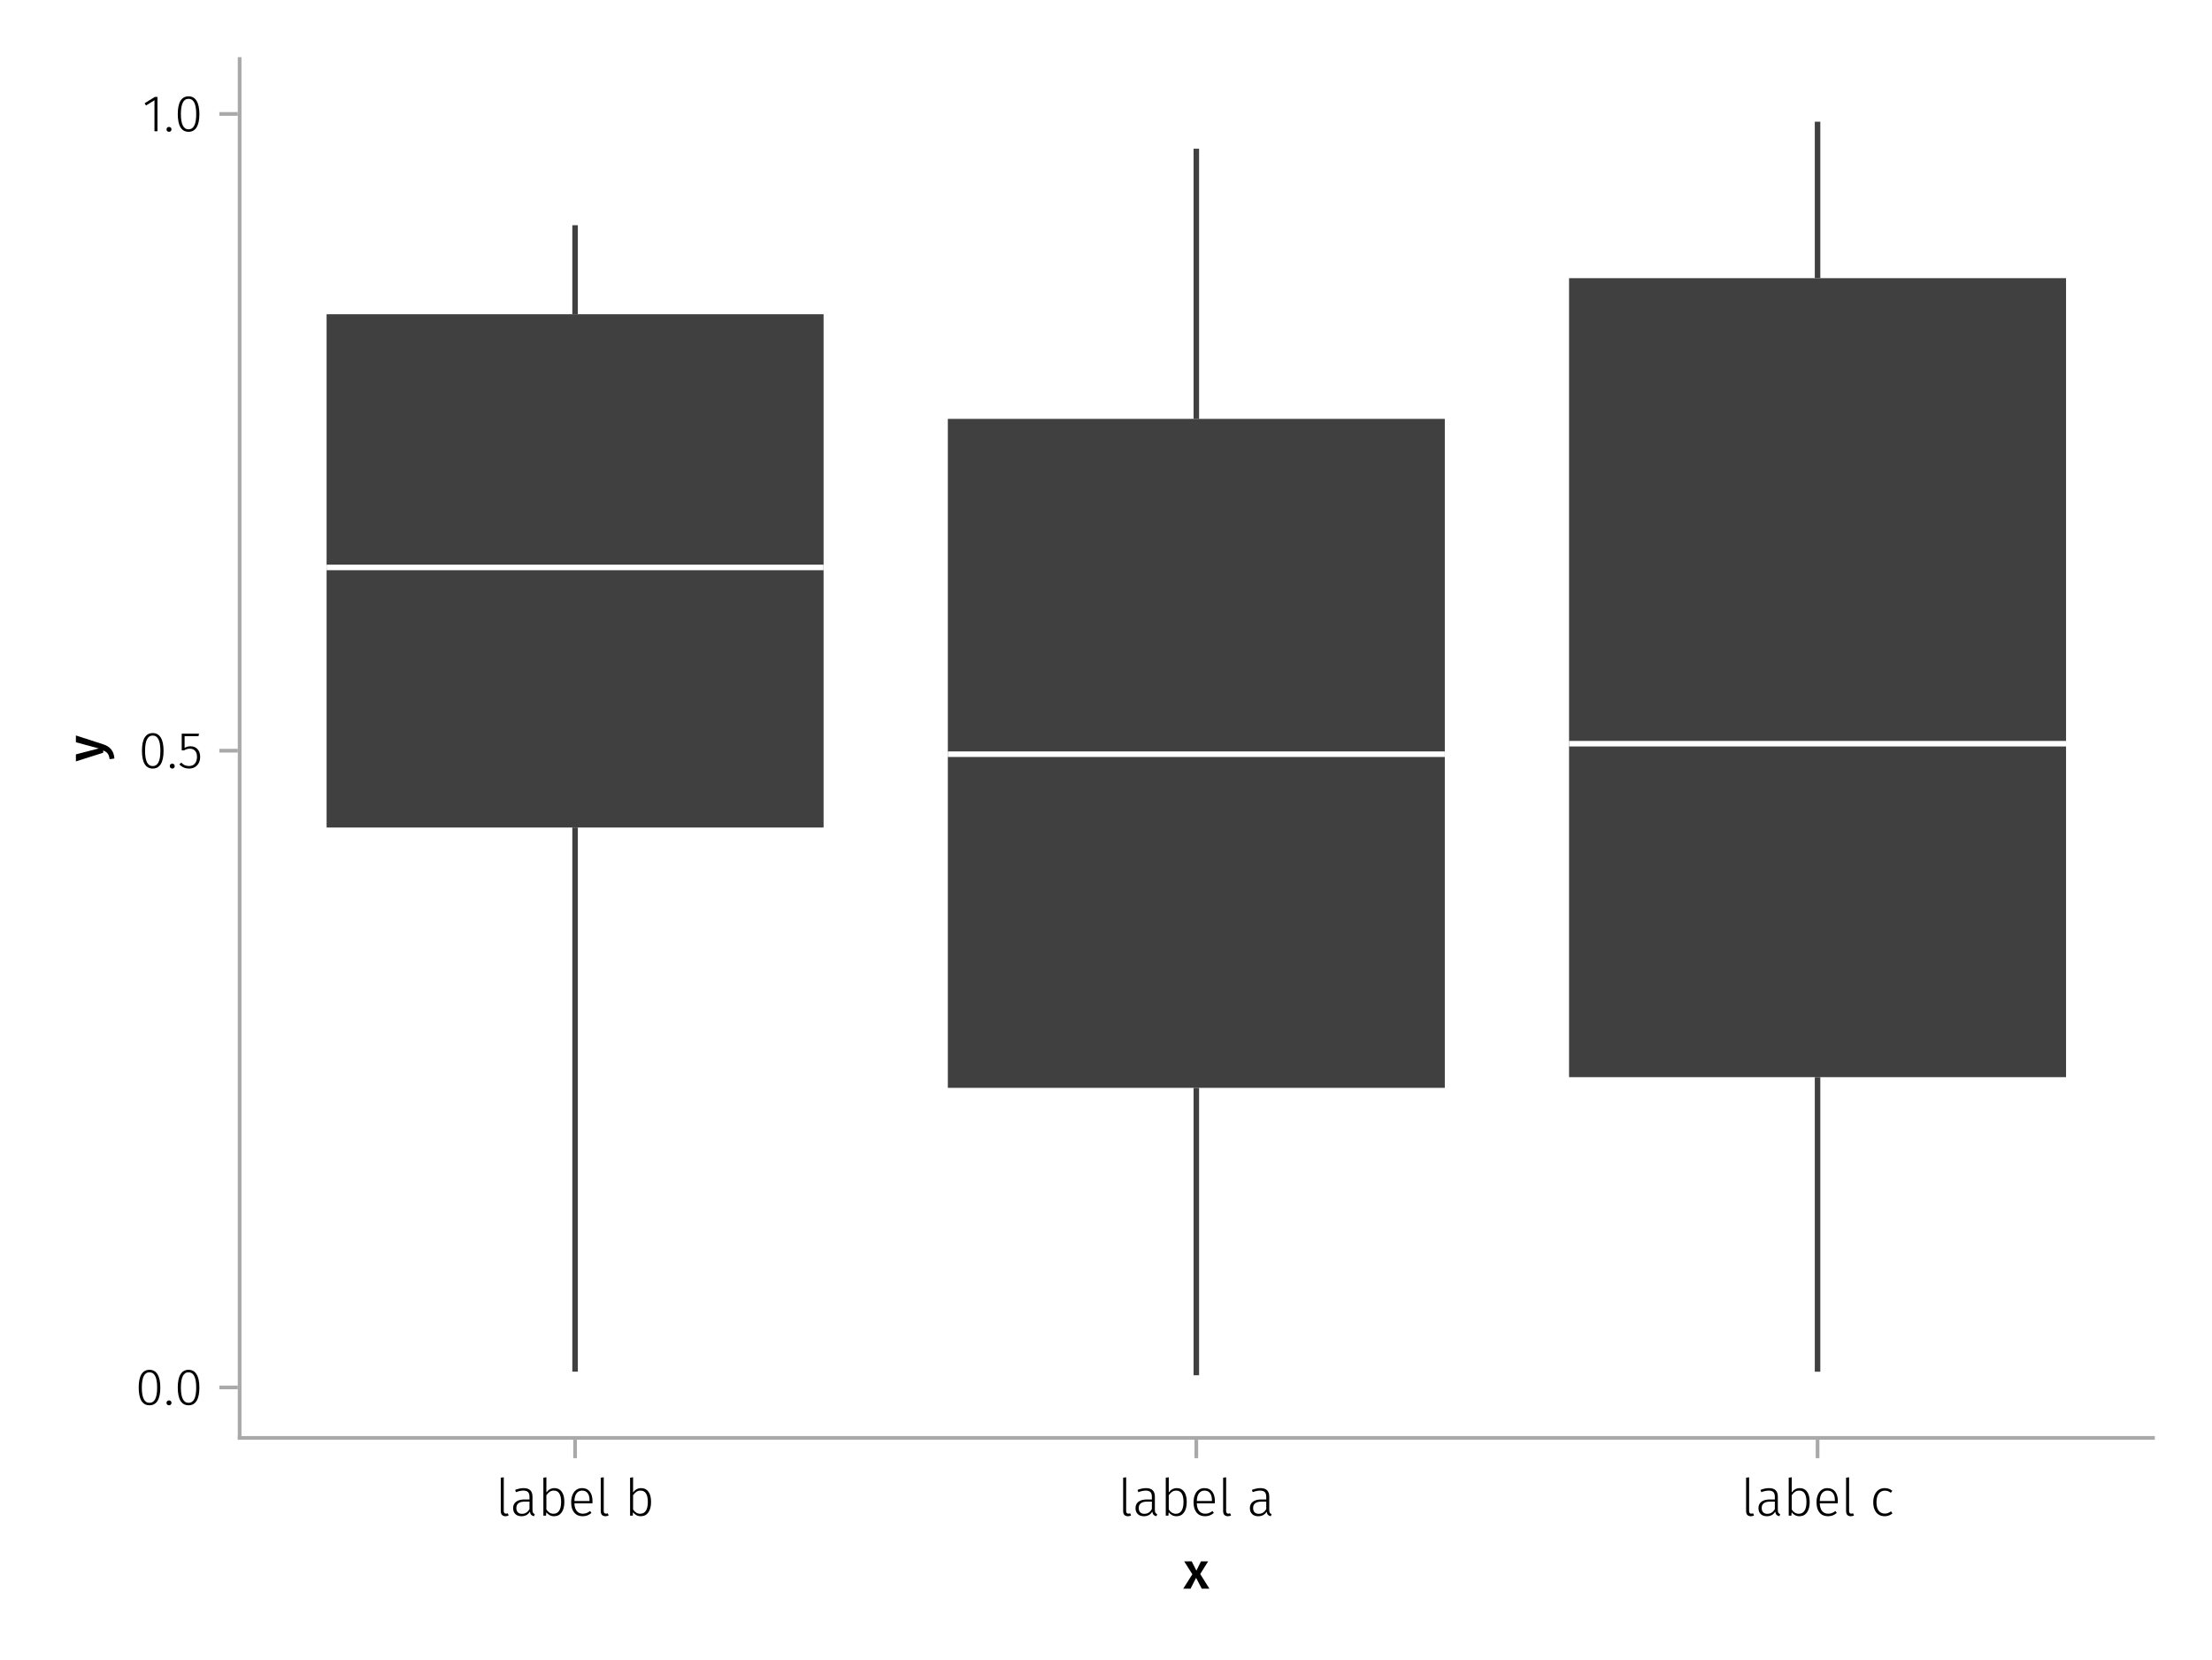
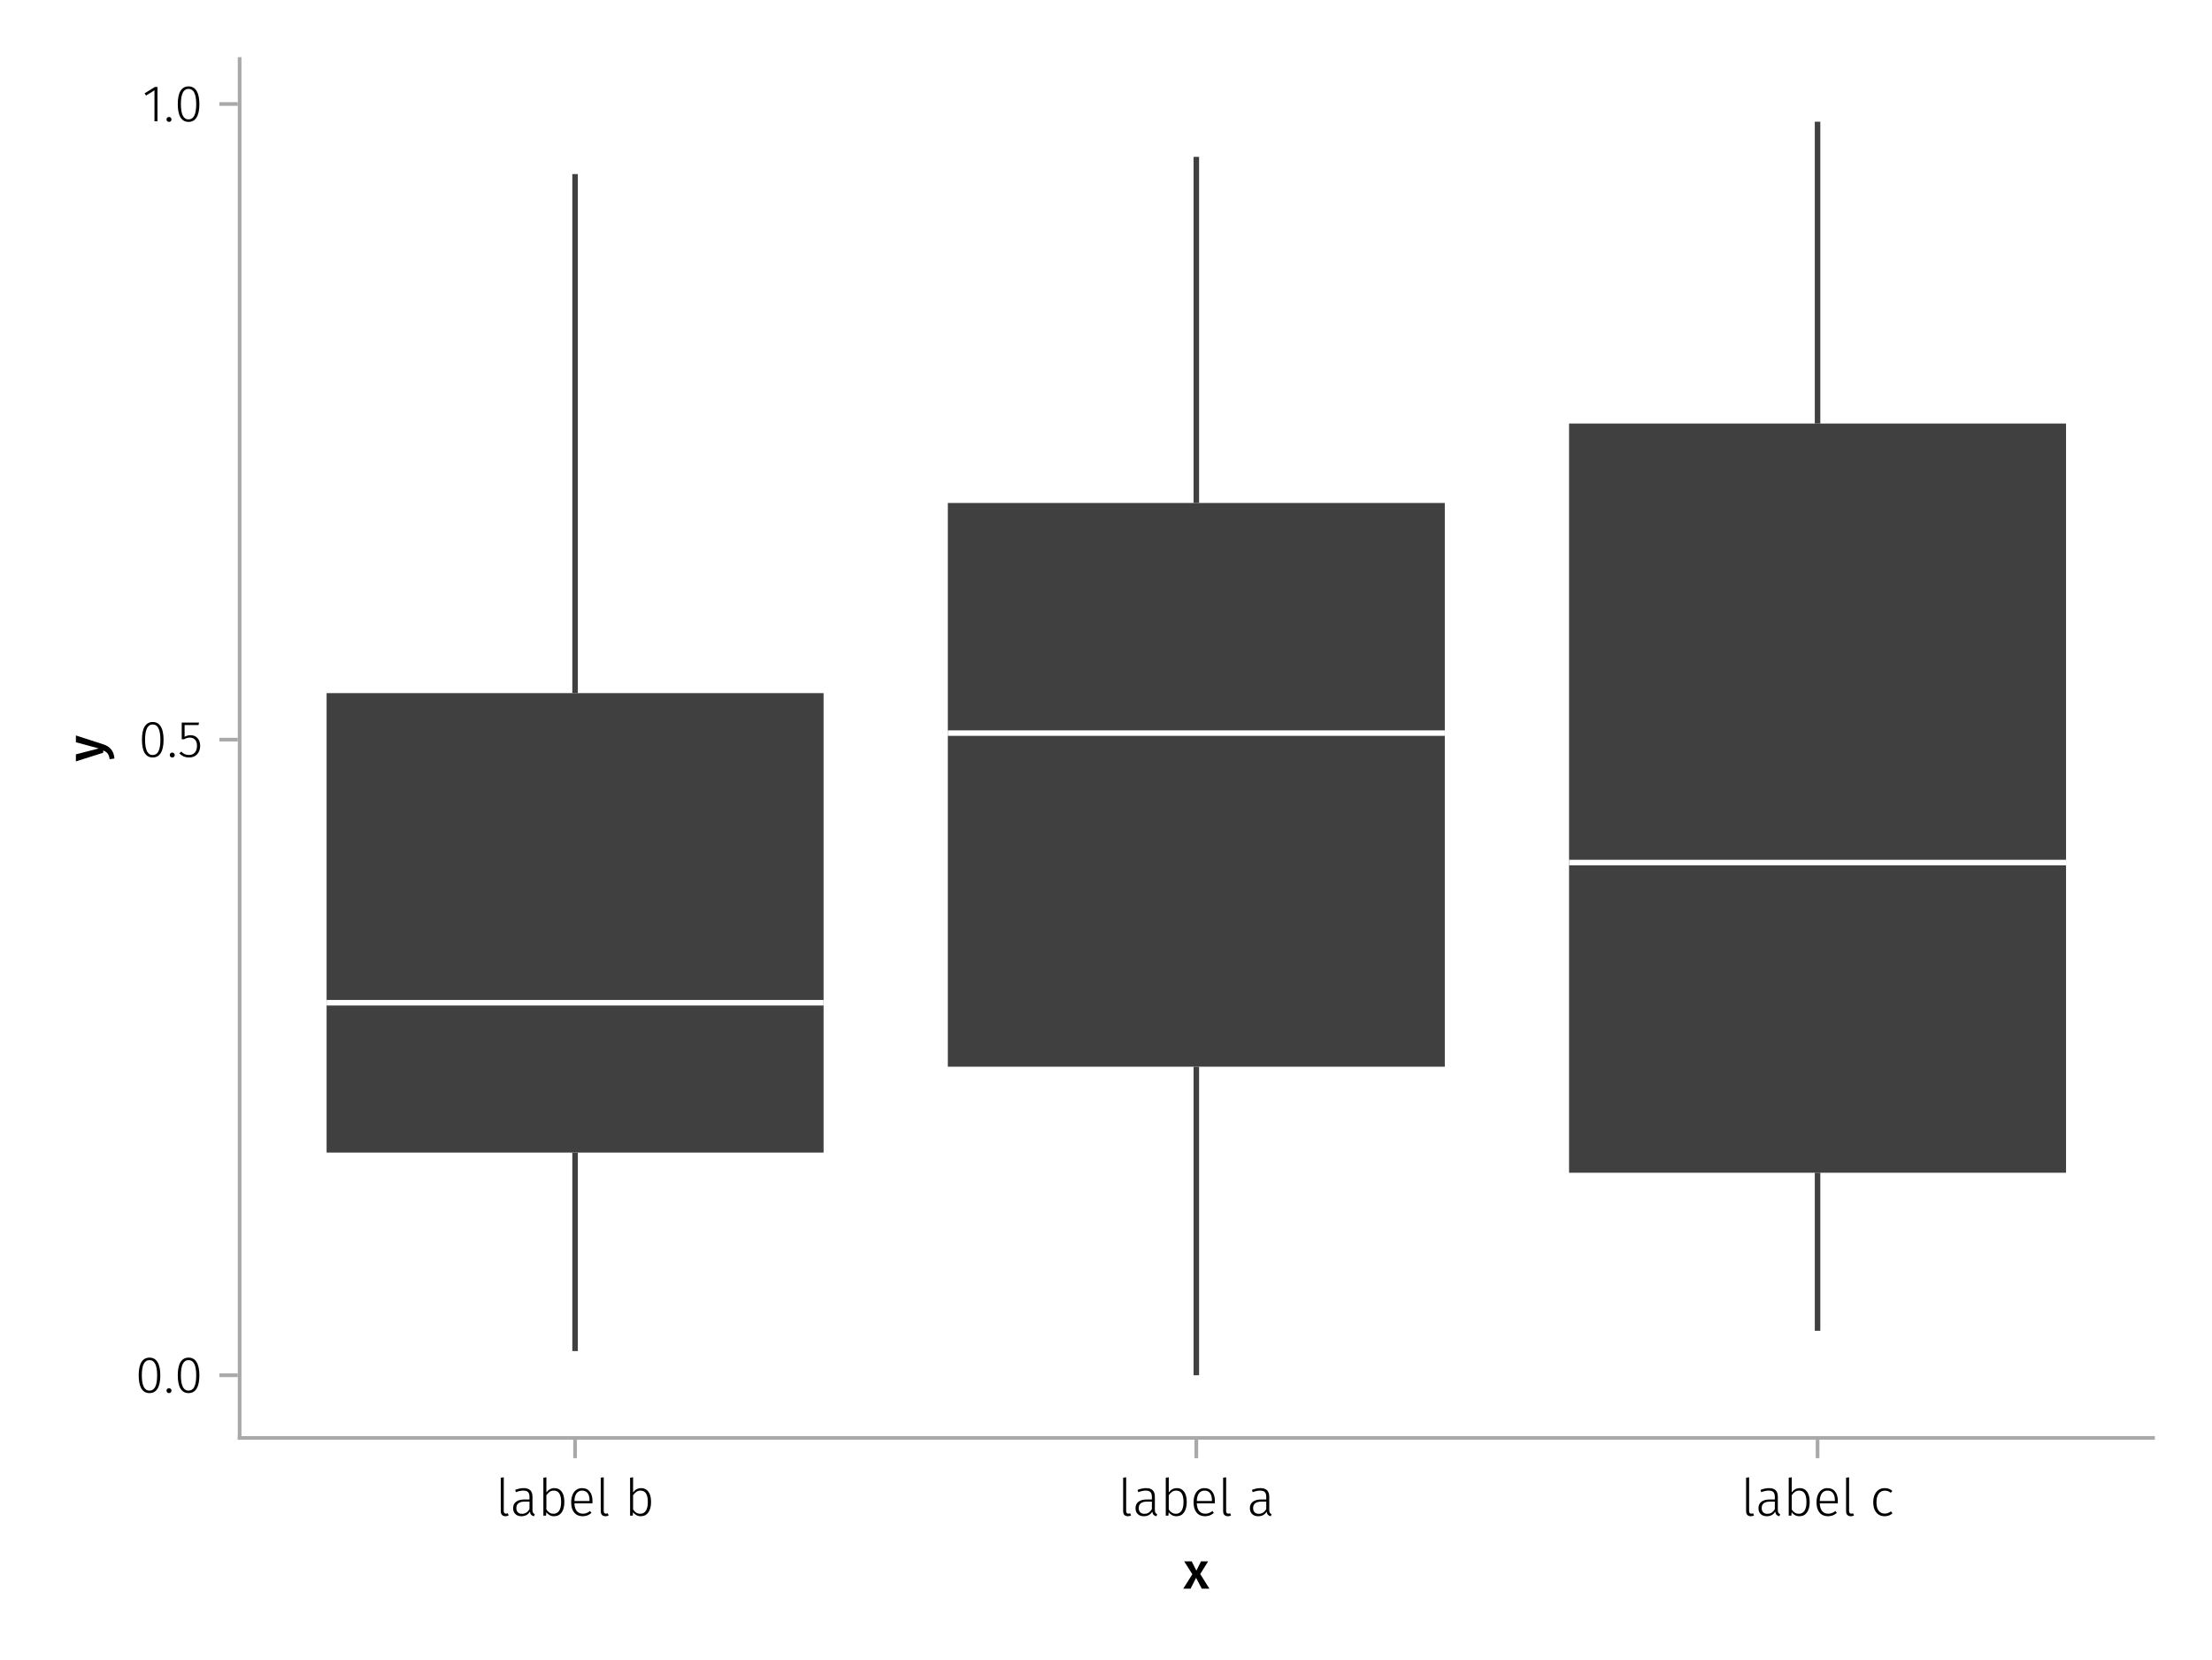
<svg xmlns="http://www.w3.org/2000/svg" xmlns:xlink="http://www.w3.org/1999/xlink" width="600" height="450" viewBox="0 0 600 450">
  <defs>
    <g>
-       <g id="glyph-0-0-2c79b458">
+       <g id="glyph-0-0-1815e2a5">
        <path d="M 4.562 -3.969 L 7.047 0 L 4.969 0 L 3.438 -2.938 L 1.938 0 L -0.047 0 L 2.422 -3.906 L 0.203 -7.406 L 2.25 -7.406 L 3.516 -4.891 L 4.766 -7.406 L 6.703 -7.406 Z M 4.562 -3.969 " />
      </g>
-       <g id="glyph-1-0-2c79b458">
+       <g id="glyph-1-0-1815e2a5">
        <path d="M 2.703 0.156 C 2.297 0.156 1.977 0.039 1.75 -0.188 C 1.52 -0.426 1.406 -0.773 1.406 -1.234 L 1.406 -10.297 L 2.219 -10.406 L 2.219 -1.266 C 2.219 -0.785 2.414 -0.547 2.812 -0.547 C 3.008 -0.547 3.176 -0.578 3.312 -0.641 L 3.547 -0.047 C 3.285 0.086 3.004 0.156 2.703 0.156 Z M 2.703 0.156 " />
      </g>
-       <g id="glyph-1-1-2c79b458">
+       <g id="glyph-1-1-1815e2a5">
        <path d="M 6.031 -1.625 C 6.031 -1.238 6.078 -0.961 6.172 -0.797 C 6.273 -0.629 6.438 -0.504 6.656 -0.422 L 6.469 0.156 C 6.133 0.094 5.875 -0.031 5.688 -0.219 C 5.508 -0.406 5.391 -0.691 5.328 -1.078 C 4.828 -0.254 4.066 0.156 3.047 0.156 C 2.348 0.156 1.797 -0.039 1.391 -0.438 C 0.984 -0.832 0.781 -1.363 0.781 -2.031 C 0.781 -2.781 1.047 -3.359 1.578 -3.766 C 2.117 -4.18 2.867 -4.391 3.828 -4.391 L 5.219 -4.391 L 5.219 -5.109 C 5.219 -5.691 5.086 -6.117 4.828 -6.391 C 4.566 -6.66 4.133 -6.797 3.531 -6.797 C 2.969 -6.797 2.305 -6.656 1.547 -6.375 L 1.328 -6.984 C 2.148 -7.305 2.922 -7.469 3.641 -7.469 C 5.234 -7.469 6.031 -6.695 6.031 -5.156 Z M 3.188 -0.5 C 4.07 -0.5 4.75 -0.93 5.219 -1.797 L 5.219 -3.812 L 3.953 -3.812 C 3.203 -3.812 2.629 -3.664 2.234 -3.375 C 1.848 -3.082 1.656 -2.648 1.656 -2.078 C 1.656 -1.566 1.789 -1.176 2.062 -0.906 C 2.332 -0.633 2.707 -0.5 3.188 -0.5 Z M 3.188 -0.5 " />
      </g>
-       <g id="glyph-2-0-2c79b458">
+       <g id="glyph-2-0-1815e2a5">
        <path d="M 4.5 -7.469 C 5.344 -7.469 6 -7.141 6.469 -6.484 C 6.938 -5.836 7.172 -4.91 7.172 -3.703 C 7.172 -2.516 6.926 -1.57 6.438 -0.875 C 5.945 -0.188 5.258 0.156 4.375 0.156 C 3.938 0.156 3.535 0.055 3.172 -0.141 C 2.816 -0.336 2.52 -0.598 2.281 -0.922 L 2.203 0 L 1.484 0 L 1.484 -10.297 L 2.297 -10.406 L 2.297 -6.297 C 2.867 -7.078 3.602 -7.469 4.5 -7.469 Z M 4.234 -0.516 C 4.891 -0.516 5.395 -0.781 5.75 -1.312 C 6.113 -1.852 6.297 -2.648 6.297 -3.703 C 6.297 -5.766 5.641 -6.797 4.328 -6.797 C 3.891 -6.797 3.508 -6.688 3.188 -6.469 C 2.875 -6.25 2.578 -5.941 2.297 -5.547 L 2.297 -1.688 C 2.523 -1.32 2.801 -1.035 3.125 -0.828 C 3.457 -0.617 3.828 -0.516 4.234 -0.516 Z M 4.234 -0.516 " />
      </g>
-       <g id="glyph-2-1-2c79b458">
+       <g id="glyph-2-1-1815e2a5">
        <path d="M 6.672 -3.938 C 6.672 -3.727 6.664 -3.531 6.656 -3.344 L 1.766 -3.344 C 1.805 -2.395 2.031 -1.688 2.438 -1.219 C 2.844 -0.758 3.379 -0.531 4.047 -0.531 C 4.43 -0.531 4.77 -0.586 5.062 -0.703 C 5.352 -0.816 5.672 -1.004 6.016 -1.266 L 6.391 -0.734 C 6.035 -0.441 5.664 -0.219 5.281 -0.062 C 4.895 0.082 4.469 0.156 4 0.156 C 3.031 0.156 2.27 -0.172 1.719 -0.828 C 1.164 -1.492 0.891 -2.414 0.891 -3.594 C 0.891 -4.375 1.008 -5.055 1.25 -5.641 C 1.488 -6.223 1.828 -6.672 2.266 -6.984 C 2.711 -7.305 3.234 -7.469 3.828 -7.469 C 4.754 -7.469 5.457 -7.156 5.938 -6.531 C 6.426 -5.906 6.672 -5.039 6.672 -3.938 Z M 5.875 -4.188 C 5.875 -5.008 5.703 -5.648 5.359 -6.109 C 5.023 -6.566 4.52 -6.797 3.844 -6.797 C 3.238 -6.797 2.75 -6.562 2.375 -6.094 C 2 -5.633 1.797 -4.926 1.766 -3.969 L 5.875 -3.969 Z M 5.875 -4.188 " />
      </g>
-       <g id="glyph-2-2-2c79b458">
+       <g id="glyph-2-2-1815e2a5">
        <path d="M 6.031 -1.625 C 6.031 -1.238 6.078 -0.961 6.172 -0.797 C 6.273 -0.629 6.438 -0.504 6.656 -0.422 L 6.469 0.156 C 6.133 0.094 5.875 -0.031 5.688 -0.219 C 5.508 -0.406 5.391 -0.691 5.328 -1.078 C 4.828 -0.254 4.066 0.156 3.047 0.156 C 2.348 0.156 1.797 -0.039 1.391 -0.438 C 0.984 -0.832 0.781 -1.363 0.781 -2.031 C 0.781 -2.781 1.047 -3.359 1.578 -3.766 C 2.117 -4.18 2.867 -4.391 3.828 -4.391 L 5.219 -4.391 L 5.219 -5.109 C 5.219 -5.691 5.086 -6.117 4.828 -6.391 C 4.566 -6.66 4.133 -6.797 3.531 -6.797 C 2.969 -6.797 2.305 -6.656 1.547 -6.375 L 1.328 -6.984 C 2.148 -7.305 2.922 -7.469 3.641 -7.469 C 5.234 -7.469 6.031 -6.695 6.031 -5.156 Z M 3.188 -0.5 C 4.07 -0.5 4.75 -0.93 5.219 -1.797 L 5.219 -3.812 L 3.953 -3.812 C 3.203 -3.812 2.629 -3.664 2.234 -3.375 C 1.848 -3.082 1.656 -2.648 1.656 -2.078 C 1.656 -1.566 1.789 -1.176 2.062 -0.906 C 2.332 -0.633 2.707 -0.5 3.188 -0.5 Z M 3.188 -0.5 " />
      </g>
-       <g id="glyph-2-3-2c79b458">
+       <g id="glyph-2-3-1815e2a5">
        <path d="M 2.703 0.156 C 2.297 0.156 1.977 0.039 1.75 -0.188 C 1.52 -0.426 1.406 -0.773 1.406 -1.234 L 1.406 -10.297 L 2.219 -10.406 L 2.219 -1.266 C 2.219 -0.785 2.414 -0.547 2.812 -0.547 C 3.008 -0.547 3.176 -0.578 3.312 -0.641 L 3.547 -0.047 C 3.285 0.086 3.004 0.156 2.703 0.156 Z M 2.703 0.156 " />
      </g>
-       <g id="glyph-2-4-2c79b458">
+       <g id="glyph-2-4-1815e2a5">
</g>
-       <g id="glyph-2-5-2c79b458">
+       <g id="glyph-2-5-1815e2a5">
        <path d="M 3.984 -7.469 C 4.41 -7.469 4.785 -7.41 5.109 -7.297 C 5.43 -7.18 5.75 -6.992 6.062 -6.734 L 5.656 -6.203 C 5.414 -6.398 5.164 -6.547 4.906 -6.641 C 4.645 -6.734 4.352 -6.781 4.031 -6.781 C 3.344 -6.781 2.789 -6.508 2.375 -5.969 C 1.969 -5.438 1.766 -4.656 1.766 -3.625 C 1.766 -2.602 1.969 -1.836 2.375 -1.328 C 2.781 -0.816 3.328 -0.562 4.016 -0.562 C 4.348 -0.562 4.645 -0.613 4.906 -0.719 C 5.176 -0.82 5.445 -0.973 5.719 -1.172 L 6.109 -0.625 C 5.492 -0.102 4.789 0.156 4 0.156 C 3.375 0.156 2.828 0.008 2.359 -0.281 C 1.898 -0.582 1.539 -1.016 1.281 -1.578 C 1.02 -2.148 0.891 -2.828 0.891 -3.609 C 0.891 -4.391 1.02 -5.07 1.281 -5.656 C 1.539 -6.238 1.898 -6.688 2.359 -7 C 2.828 -7.312 3.367 -7.469 3.984 -7.469 Z M 3.984 -7.469 " />
      </g>
-       <g id="glyph-3-0-2c79b458">
+       <g id="glyph-3-0-1815e2a5">
        <path d="M 2.703 0.156 C 2.297 0.156 1.977 0.039 1.75 -0.188 C 1.52 -0.426 1.406 -0.773 1.406 -1.234 L 1.406 -10.297 L 2.219 -10.406 L 2.219 -1.266 C 2.219 -0.785 2.414 -0.547 2.812 -0.547 C 3.008 -0.547 3.176 -0.578 3.312 -0.641 L 3.547 -0.047 C 3.285 0.086 3.004 0.156 2.703 0.156 Z M 2.703 0.156 " />
      </g>
-       <g id="glyph-3-1-2c79b458">
+       <g id="glyph-3-1-1815e2a5">
</g>
-       <g id="glyph-3-2-2c79b458">
+       <g id="glyph-3-2-1815e2a5">
        <path d="M 3.844 -9.469 C 4.812 -9.469 5.539 -9.055 6.031 -8.234 C 6.531 -7.422 6.781 -6.223 6.781 -4.641 C 6.781 -3.078 6.531 -1.883 6.031 -1.062 C 5.531 -0.25 4.801 0.156 3.844 0.156 C 2.883 0.156 2.156 -0.25 1.656 -1.062 C 1.164 -1.883 0.922 -3.082 0.922 -4.656 C 0.922 -6.238 1.164 -7.438 1.656 -8.25 C 2.156 -9.062 2.883 -9.469 3.844 -9.469 Z M 3.844 -8.797 C 2.457 -8.797 1.766 -7.414 1.766 -4.656 C 1.766 -1.895 2.457 -0.516 3.844 -0.516 C 4.531 -0.516 5.047 -0.848 5.391 -1.516 C 5.742 -2.191 5.922 -3.234 5.922 -4.641 C 5.922 -6.055 5.742 -7.102 5.391 -7.781 C 5.047 -8.457 4.531 -8.797 3.844 -8.797 Z M 3.844 -8.797 " />
      </g>
-       <g id="glyph-4-0-2c79b458">
+       <g id="glyph-4-0-1815e2a5">
        <path d="M 4.5 -7.469 C 5.344 -7.469 6 -7.141 6.469 -6.484 C 6.938 -5.836 7.172 -4.91 7.172 -3.703 C 7.172 -2.516 6.926 -1.57 6.438 -0.875 C 5.945 -0.188 5.258 0.156 4.375 0.156 C 3.938 0.156 3.535 0.055 3.172 -0.141 C 2.816 -0.336 2.52 -0.598 2.281 -0.922 L 2.203 0 L 1.484 0 L 1.484 -10.297 L 2.297 -10.406 L 2.297 -6.297 C 2.867 -7.078 3.602 -7.469 4.5 -7.469 Z M 4.234 -0.516 C 4.891 -0.516 5.395 -0.781 5.75 -1.312 C 6.113 -1.852 6.297 -2.648 6.297 -3.703 C 6.297 -5.766 5.641 -6.797 4.328 -6.797 C 3.891 -6.797 3.508 -6.688 3.188 -6.469 C 2.875 -6.25 2.578 -5.941 2.297 -5.547 L 2.297 -1.688 C 2.523 -1.32 2.801 -1.035 3.125 -0.828 C 3.457 -0.617 3.828 -0.516 4.234 -0.516 Z M 4.234 -0.516 " />
      </g>
-       <g id="glyph-4-1-2c79b458">
+       <g id="glyph-4-1-1815e2a5">
        <path d="M 2.703 0.156 C 2.297 0.156 1.977 0.039 1.75 -0.188 C 1.52 -0.426 1.406 -0.773 1.406 -1.234 L 1.406 -10.297 L 2.219 -10.406 L 2.219 -1.266 C 2.219 -0.785 2.414 -0.547 2.812 -0.547 C 3.008 -0.547 3.176 -0.578 3.312 -0.641 L 3.547 -0.047 C 3.285 0.086 3.004 0.156 2.703 0.156 Z M 2.703 0.156 " />
      </g>
-       <g id="glyph-5-0-2c79b458">
+       <g id="glyph-5-0-1815e2a5">
        <path d="M 2.703 0.156 C 2.297 0.156 1.977 0.039 1.75 -0.188 C 1.52 -0.426 1.406 -0.773 1.406 -1.234 L 1.406 -10.297 L 2.219 -10.406 L 2.219 -1.266 C 2.219 -0.785 2.414 -0.547 2.812 -0.547 C 3.008 -0.547 3.176 -0.578 3.312 -0.641 L 3.547 -0.047 C 3.285 0.086 3.004 0.156 2.703 0.156 Z M 2.703 0.156 " />
      </g>
-       <g id="glyph-5-1-2c79b458">
+       <g id="glyph-5-1-1815e2a5">
</g>
-       <g id="glyph-5-2-2c79b458">
+       <g id="glyph-5-2-1815e2a5">
        <path d="M 6.031 -1.625 C 6.031 -1.238 6.078 -0.961 6.172 -0.797 C 6.273 -0.629 6.438 -0.504 6.656 -0.422 L 6.469 0.156 C 6.133 0.094 5.875 -0.031 5.688 -0.219 C 5.508 -0.406 5.391 -0.691 5.328 -1.078 C 4.828 -0.254 4.066 0.156 3.047 0.156 C 2.348 0.156 1.797 -0.039 1.391 -0.438 C 0.984 -0.832 0.781 -1.363 0.781 -2.031 C 0.781 -2.781 1.047 -3.359 1.578 -3.766 C 2.117 -4.18 2.867 -4.391 3.828 -4.391 L 5.219 -4.391 L 5.219 -5.109 C 5.219 -5.691 5.086 -6.117 4.828 -6.391 C 4.566 -6.66 4.133 -6.797 3.531 -6.797 C 2.969 -6.797 2.305 -6.656 1.547 -6.375 L 1.328 -6.984 C 2.148 -7.305 2.922 -7.469 3.641 -7.469 C 5.234 -7.469 6.031 -6.695 6.031 -5.156 Z M 3.188 -0.5 C 4.07 -0.5 4.75 -0.93 5.219 -1.797 L 5.219 -3.812 L 3.953 -3.812 C 3.203 -3.812 2.629 -3.664 2.234 -3.375 C 1.848 -3.082 1.656 -2.648 1.656 -2.078 C 1.656 -1.566 1.789 -1.176 2.062 -0.906 C 2.332 -0.633 2.707 -0.5 3.188 -0.5 Z M 3.188 -0.5 " />
      </g>
-       <g id="glyph-6-0-2c79b458">
+       <g id="glyph-6-0-1815e2a5">
        <path d="M 0.031 -4.656 C 0.945 -4.363 1.656 -3.91 2.156 -3.297 C 2.664 -2.691 2.961 -1.863 3.047 -0.812 L 1.75 -0.625 C 1.676 -1.113 1.57 -1.504 1.438 -1.797 C 1.301 -2.086 1.117 -2.32 0.891 -2.5 C 0.672 -2.676 0.375 -2.844 0 -3 L 0 -2.375 L -7.406 -0.031 L -7.406 -1.938 L -1.188 -3.547 L -7.406 -5.219 L -7.406 -7.062 Z M 0.031 -4.656 " />
      </g>
-       <g id="glyph-7-0-2c79b458">
+       <g id="glyph-7-0-1815e2a5">
        <path d="M 1.438 -1.172 C 1.633 -1.172 1.797 -1.109 1.922 -0.984 C 2.047 -0.859 2.109 -0.703 2.109 -0.516 C 2.109 -0.316 2.047 -0.156 1.922 -0.031 C 1.797 0.094 1.633 0.156 1.438 0.156 C 1.25 0.156 1.086 0.094 0.953 -0.031 C 0.828 -0.164 0.766 -0.328 0.766 -0.516 C 0.766 -0.703 0.828 -0.859 0.953 -0.984 C 1.086 -1.109 1.25 -1.172 1.438 -1.172 Z M 1.438 -1.172 " />
      </g>
-       <g id="glyph-8-0-2c79b458">
+       <g id="glyph-8-0-1815e2a5">
        <path d="M 3.844 -9.469 C 4.812 -9.469 5.539 -9.055 6.031 -8.234 C 6.531 -7.422 6.781 -6.223 6.781 -4.641 C 6.781 -3.078 6.531 -1.883 6.031 -1.062 C 5.531 -0.25 4.801 0.156 3.844 0.156 C 2.883 0.156 2.156 -0.25 1.656 -1.062 C 1.164 -1.883 0.922 -3.082 0.922 -4.656 C 0.922 -6.238 1.164 -7.438 1.656 -8.25 C 2.156 -9.062 2.883 -9.469 3.844 -9.469 Z M 3.844 -8.797 C 2.457 -8.797 1.766 -7.414 1.766 -4.656 C 1.766 -1.895 2.457 -0.516 3.844 -0.516 C 4.531 -0.516 5.047 -0.848 5.391 -1.516 C 5.742 -2.191 5.922 -3.234 5.922 -4.641 C 5.922 -6.055 5.742 -7.102 5.391 -7.781 C 5.047 -8.457 4.531 -8.797 3.844 -8.797 Z M 3.844 -8.797 " />
      </g>
-       <g id="glyph-8-1-2c79b458">
+       <g id="glyph-8-1-1815e2a5">
        <path d="M 5.672 -8.641 L 1.891 -8.641 L 1.891 -5.453 C 2.398 -5.742 2.93 -5.891 3.484 -5.891 C 4.285 -5.891 4.922 -5.629 5.391 -5.109 C 5.867 -4.598 6.109 -3.895 6.109 -3 C 6.109 -2.395 5.984 -1.848 5.734 -1.359 C 5.484 -0.879 5.129 -0.504 4.672 -0.234 C 4.223 0.023 3.703 0.156 3.109 0.156 C 2.066 0.156 1.188 -0.219 0.469 -0.969 L 0.984 -1.453 C 1.273 -1.141 1.586 -0.906 1.922 -0.75 C 2.266 -0.602 2.66 -0.531 3.109 -0.531 C 3.773 -0.531 4.297 -0.75 4.672 -1.188 C 5.055 -1.633 5.25 -2.242 5.25 -3.016 C 5.25 -3.754 5.07 -4.305 4.719 -4.672 C 4.375 -5.047 3.898 -5.234 3.297 -5.234 C 3.004 -5.234 2.742 -5.195 2.516 -5.125 C 2.285 -5.062 2.031 -4.945 1.75 -4.781 L 1.109 -4.781 L 1.109 -9.312 L 5.797 -9.312 Z M 5.672 -8.641 " />
      </g>
-       <g id="glyph-9-0-2c79b458">
+       <g id="glyph-9-0-1815e2a5">
        <path d="M 4.094 -9.312 L 4.094 0 L 3.281 0 L 3.281 -8.406 L 0.984 -6.984 L 0.609 -7.594 L 3.391 -9.312 Z M 4.094 -9.312 " />
      </g>
-       <g id="glyph-9-1-2c79b458">
+       <g id="glyph-9-1-1815e2a5">
        <path d="M 1.438 -1.172 C 1.633 -1.172 1.797 -1.109 1.922 -0.984 C 2.047 -0.859 2.109 -0.703 2.109 -0.516 C 2.109 -0.316 2.047 -0.156 1.922 -0.031 C 1.797 0.094 1.633 0.156 1.438 0.156 C 1.25 0.156 1.086 0.094 0.953 -0.031 C 0.828 -0.164 0.766 -0.328 0.766 -0.516 C 0.766 -0.703 0.828 -0.859 0.953 -0.984 C 1.086 -1.109 1.25 -1.172 1.438 -1.172 Z M 1.438 -1.172 " />
      </g>
-       <g id="glyph-10-0-2c79b458">
+       <g id="glyph-10-0-1815e2a5">
        <path d="M 3.844 -9.469 C 4.812 -9.469 5.539 -9.055 6.031 -8.234 C 6.531 -7.422 6.781 -6.223 6.781 -4.641 C 6.781 -3.078 6.531 -1.883 6.031 -1.062 C 5.531 -0.25 4.801 0.156 3.844 0.156 C 2.883 0.156 2.156 -0.25 1.656 -1.062 C 1.164 -1.883 0.922 -3.082 0.922 -4.656 C 0.922 -6.238 1.164 -7.438 1.656 -8.25 C 2.156 -9.062 2.883 -9.469 3.844 -9.469 Z M 3.844 -8.797 C 2.457 -8.797 1.766 -7.414 1.766 -4.656 C 1.766 -1.895 2.457 -0.516 3.844 -0.516 C 4.531 -0.516 5.047 -0.848 5.391 -1.516 C 5.742 -2.191 5.922 -3.234 5.922 -4.641 C 5.922 -6.055 5.742 -7.102 5.391 -7.781 C 5.047 -8.457 4.531 -8.797 3.844 -8.797 Z M 3.844 -8.797 " />
      </g>
    </g>
  </defs>
  <rect x="-60" y="-45" width="720" height="540" fill="rgb(100%, 100%, 100%)" fill-opacity="1" />
  <path fill-rule="nonzero" fill="rgb(100%, 100%, 100%)" fill-opacity="1" d="M 65 390 L 584 390 L 584 16 L 65 16 Z M 65 390 " />
  <g fill="rgb(0%, 0%, 0%)" fill-opacity="1">
-     <use xlink:href="#glyph-0-0-2c79b458" x="321" y="430.89" />
+     <use xlink:href="#glyph-0-0-1815e2a5" x="321" y="430.89" />
  </g>
  <g fill="rgb(0%, 0%, 0%)" fill-opacity="1">
-     <use xlink:href="#glyph-1-0-2c79b458" x="134.426" y="411.09" />
+     <use xlink:href="#glyph-1-0-1815e2a5" x="134.426" y="411.09" />
  </g>
  <g fill="rgb(0%, 0%, 0%)" fill-opacity="1">
-     <use xlink:href="#glyph-1-1-2c79b458" x="138.402" y="411.09" />
+     <use xlink:href="#glyph-1-1-1815e2a5" x="138.402" y="411.09" />
  </g>
  <g fill="rgb(0%, 0%, 0%)" fill-opacity="1">
-     <use xlink:href="#glyph-2-0-2c79b458" x="145.907" y="411.09" />
+     <use xlink:href="#glyph-2-0-1815e2a5" x="145.907" y="411.09" />
  </g>
  <g fill="rgb(0%, 0%, 0%)" fill-opacity="1">
-     <use xlink:href="#glyph-2-1-2c79b458" x="154.04" y="411.09" />
+     <use xlink:href="#glyph-2-1-1815e2a5" x="154.04" y="411.09" />
  </g>
  <g fill="rgb(0%, 0%, 0%)" fill-opacity="1">
-     <use xlink:href="#glyph-3-0-2c79b458" x="161.545" y="411.09" />
+     <use xlink:href="#glyph-3-0-1815e2a5" x="161.545" y="411.09" />
  </g>
  <g fill="rgb(0%, 0%, 0%)" fill-opacity="1">
-     <use xlink:href="#glyph-3-1-2c79b458" x="165.521" y="411.09" />
+     <use xlink:href="#glyph-3-1-1815e2a5" x="165.521" y="411.09" />
  </g>
  <g fill="rgb(0%, 0%, 0%)" fill-opacity="1">
-     <use xlink:href="#glyph-4-0-2c79b458" x="169.426" y="411.09" />
+     <use xlink:href="#glyph-4-0-1815e2a5" x="169.426" y="411.09" />
  </g>
  <g fill="rgb(0%, 0%, 0%)" fill-opacity="1">
-     <use xlink:href="#glyph-5-0-2c79b458" x="303.248" y="411.09" />
+     <use xlink:href="#glyph-5-0-1815e2a5" x="303.248" y="411.09" />
  </g>
  <g fill="rgb(0%, 0%, 0%)" fill-opacity="1">
-     <use xlink:href="#glyph-2-2-2c79b458" x="307.224" y="411.09" />
+     <use xlink:href="#glyph-2-2-1815e2a5" x="307.224" y="411.09" />
  </g>
  <g fill="rgb(0%, 0%, 0%)" fill-opacity="1">
-     <use xlink:href="#glyph-2-0-2c79b458" x="314.728" y="411.09" />
+     <use xlink:href="#glyph-2-0-1815e2a5" x="314.728" y="411.09" />
  </g>
  <g fill="rgb(0%, 0%, 0%)" fill-opacity="1">
-     <use xlink:href="#glyph-2-1-2c79b458" x="322.862" y="411.09" />
+     <use xlink:href="#glyph-2-1-1815e2a5" x="322.862" y="411.09" />
  </g>
  <g fill="rgb(0%, 0%, 0%)" fill-opacity="1">
-     <use xlink:href="#glyph-2-3-2c79b458" x="330.366" y="411.09" />
+     <use xlink:href="#glyph-2-3-1815e2a5" x="330.366" y="411.09" />
  </g>
  <g fill="rgb(0%, 0%, 0%)" fill-opacity="1">
-     <use xlink:href="#glyph-5-1-2c79b458" x="334.342" y="411.09" />
+     <use xlink:href="#glyph-5-1-1815e2a5" x="334.342" y="411.09" />
  </g>
  <g fill="rgb(0%, 0%, 0%)" fill-opacity="1">
-     <use xlink:href="#glyph-5-2-2c79b458" x="338.248" y="411.09" />
+     <use xlink:href="#glyph-5-2-1815e2a5" x="338.248" y="411.09" />
  </g>
  <g fill="rgb(0%, 0%, 0%)" fill-opacity="1">
-     <use xlink:href="#glyph-4-1-2c79b458" x="472.223" y="411.09" />
+     <use xlink:href="#glyph-4-1-1815e2a5" x="472.223" y="411.09" />
  </g>
  <g fill="rgb(0%, 0%, 0%)" fill-opacity="1">
-     <use xlink:href="#glyph-5-2-2c79b458" x="476.199" y="411.09" />
+     <use xlink:href="#glyph-5-2-1815e2a5" x="476.199" y="411.09" />
  </g>
  <g fill="rgb(0%, 0%, 0%)" fill-opacity="1">
-     <use xlink:href="#glyph-2-0-2c79b458" x="483.703" y="411.09" />
+     <use xlink:href="#glyph-2-0-1815e2a5" x="483.703" y="411.09" />
  </g>
  <g fill="rgb(0%, 0%, 0%)" fill-opacity="1">
-     <use xlink:href="#glyph-2-1-2c79b458" x="491.837" y="411.09" />
+     <use xlink:href="#glyph-2-1-1815e2a5" x="491.837" y="411.09" />
  </g>
  <g fill="rgb(0%, 0%, 0%)" fill-opacity="1">
-     <use xlink:href="#glyph-2-3-2c79b458" x="499.341" y="411.09" />
+     <use xlink:href="#glyph-2-3-1815e2a5" x="499.341" y="411.09" />
  </g>
  <g fill="rgb(0%, 0%, 0%)" fill-opacity="1">
-     <use xlink:href="#glyph-2-4-2c79b458" x="503.317" y="411.09" />
+     <use xlink:href="#glyph-2-4-1815e2a5" x="503.317" y="411.09" />
  </g>
  <g fill="rgb(0%, 0%, 0%)" fill-opacity="1">
-     <use xlink:href="#glyph-2-5-2c79b458" x="507.223" y="411.09" />
+     <use xlink:href="#glyph-2-5-1815e2a5" x="507.223" y="411.09" />
  </g>
  <g fill="rgb(0%, 0%, 0%)" fill-opacity="1">
-     <use xlink:href="#glyph-6-0-2c79b458" x="27.992" y="206.542" />
+     <use xlink:href="#glyph-6-0-1815e2a5" x="27.992" y="206.542" />
  </g>
  <g fill="rgb(0%, 0%, 0%)" fill-opacity="1">
-     <use xlink:href="#glyph-3-2-2c79b458" x="36.702" y="381.001" />
+     <use xlink:href="#glyph-3-2-1815e2a5" x="36.702" y="377.693" />
  </g>
  <g fill="rgb(0%, 0%, 0%)" fill-opacity="1">
-     <use xlink:href="#glyph-7-0-2c79b458" x="44.402" y="381.001" />
+     <use xlink:href="#glyph-7-0-1815e2a5" x="44.402" y="377.693" />
  </g>
  <g fill="rgb(0%, 0%, 0%)" fill-opacity="1">
-     <use xlink:href="#glyph-8-0-2c79b458" x="47.3" y="381.001" />
+     <use xlink:href="#glyph-8-0-1815e2a5" x="47.3" y="377.693" />
  </g>
  <g fill="rgb(0%, 0%, 0%)" fill-opacity="1">
-     <use xlink:href="#glyph-3-2-2c79b458" x="37.584" y="208.298" />
+     <use xlink:href="#glyph-3-2-1815e2a5" x="37.584" y="205.298" />
  </g>
  <g fill="rgb(0%, 0%, 0%)" fill-opacity="1">
-     <use xlink:href="#glyph-7-0-2c79b458" x="45.284" y="208.298" />
+     <use xlink:href="#glyph-7-0-1815e2a5" x="45.284" y="205.298" />
  </g>
  <g fill="rgb(0%, 0%, 0%)" fill-opacity="1">
-     <use xlink:href="#glyph-8-1-2c79b458" x="48.182" y="208.298" />
+     <use xlink:href="#glyph-8-1-1815e2a5" x="48.182" y="205.298" />
  </g>
  <g fill="rgb(0%, 0%, 0%)" fill-opacity="1">
-     <use xlink:href="#glyph-9-0-2c79b458" x="38.62" y="35.595" />
+     <use xlink:href="#glyph-9-0-1815e2a5" x="38.62" y="32.902" />
  </g>
  <g fill="rgb(0%, 0%, 0%)" fill-opacity="1">
-     <use xlink:href="#glyph-9-1-2c79b458" x="44.402" y="35.595" />
+     <use xlink:href="#glyph-9-1-1815e2a5" x="44.402" y="32.902" />
  </g>
  <g fill="rgb(0%, 0%, 0%)" fill-opacity="1">
-     <use xlink:href="#glyph-10-0-2c79b458" x="47.3" y="35.595" />
+     <use xlink:href="#glyph-10-0-1815e2a5" x="47.3" y="32.902" />
  </g>
-   <path fill="none" stroke-width="1.5" stroke-linecap="butt" stroke-linejoin="miter" stroke="rgb(25.098%, 25.098%, 25.098%)" stroke-opacity="1" stroke-miterlimit="1.155" d="M 155.992 224.449 L 155.992 372.027 " />
-   <path fill="none" stroke-width="1.5" stroke-linecap="butt" stroke-linejoin="miter" stroke="rgb(25.098%, 25.098%, 25.098%)" stroke-opacity="1" stroke-miterlimit="1.155" d="M 155.992 372.027 L 155.992 372.027 " />
-   <path fill="none" stroke-width="1.5" stroke-linecap="butt" stroke-linejoin="miter" stroke="rgb(25.098%, 25.098%, 25.098%)" stroke-opacity="1" stroke-miterlimit="1.155" d="M 155.992 85.234 L 155.992 61.086 " />
-   <path fill="none" stroke-width="1.5" stroke-linecap="butt" stroke-linejoin="miter" stroke="rgb(25.098%, 25.098%, 25.098%)" stroke-opacity="1" stroke-miterlimit="1.155" d="M 155.992 61.086 L 155.992 61.086 " />
-   <path fill="none" stroke-width="1.5" stroke-linecap="butt" stroke-linejoin="miter" stroke="rgb(25.098%, 25.098%, 25.098%)" stroke-opacity="1" stroke-miterlimit="1.155" d="M 324.5 295.055 L 324.5 373 " />
+   <path fill="none" stroke-width="1.5" stroke-linecap="butt" stroke-linejoin="miter" stroke="rgb(25.098%, 25.098%, 25.098%)" stroke-opacity="1" stroke-miterlimit="1.155" d="M 155.992 312.621 L 155.992 366.441 " />
+   <path fill="none" stroke-width="1.5" stroke-linecap="butt" stroke-linejoin="miter" stroke="rgb(25.098%, 25.098%, 25.098%)" stroke-opacity="1" stroke-miterlimit="1.155" d="M 155.992 366.441 L 155.992 366.441 " />
+   <path fill="none" stroke-width="1.5" stroke-linecap="butt" stroke-linejoin="miter" stroke="rgb(25.098%, 25.098%, 25.098%)" stroke-opacity="1" stroke-miterlimit="1.155" d="M 155.992 187.996 L 155.992 47.215 " />
+   <path fill="none" stroke-width="1.5" stroke-linecap="butt" stroke-linejoin="miter" stroke="rgb(25.098%, 25.098%, 25.098%)" stroke-opacity="1" stroke-miterlimit="1.155" d="M 155.992 47.215 L 155.992 47.215 " />
+   <path fill="none" stroke-width="1.5" stroke-linecap="butt" stroke-linejoin="miter" stroke="rgb(25.098%, 25.098%, 25.098%)" stroke-opacity="1" stroke-miterlimit="1.155" d="M 324.5 289.32 L 324.5 373 " />
  <path fill="none" stroke-width="1.5" stroke-linecap="butt" stroke-linejoin="miter" stroke="rgb(25.098%, 25.098%, 25.098%)" stroke-opacity="1" stroke-miterlimit="1.155" d="M 324.5 373 L 324.5 373 " />
-   <path fill="none" stroke-width="1.5" stroke-linecap="butt" stroke-linejoin="miter" stroke="rgb(25.098%, 25.098%, 25.098%)" stroke-opacity="1" stroke-miterlimit="1.155" d="M 324.5 113.613 L 324.5 40.34 " />
-   <path fill="none" stroke-width="1.5" stroke-linecap="butt" stroke-linejoin="miter" stroke="rgb(25.098%, 25.098%, 25.098%)" stroke-opacity="1" stroke-miterlimit="1.155" d="M 324.5 40.34 L 324.5 40.34 " />
-   <path fill="none" stroke-width="1.5" stroke-linecap="butt" stroke-linejoin="miter" stroke="rgb(25.098%, 25.098%, 25.098%)" stroke-opacity="1" stroke-miterlimit="1.155" d="M 493.008 292.156 L 493.008 372.055 " />
-   <path fill="none" stroke-width="1.5" stroke-linecap="butt" stroke-linejoin="miter" stroke="rgb(25.098%, 25.098%, 25.098%)" stroke-opacity="1" stroke-miterlimit="1.155" d="M 493.008 372.055 L 493.008 372.055 " />
-   <path fill="none" stroke-width="1.5" stroke-linecap="butt" stroke-linejoin="miter" stroke="rgb(25.098%, 25.098%, 25.098%)" stroke-opacity="1" stroke-miterlimit="1.155" d="M 493.008 75.445 L 493.008 33 " />
+   <path fill="none" stroke-width="1.5" stroke-linecap="butt" stroke-linejoin="miter" stroke="rgb(25.098%, 25.098%, 25.098%)" stroke-opacity="1" stroke-miterlimit="1.155" d="M 324.5 136.422 L 324.5 42.551 " />
+   <path fill="none" stroke-width="1.5" stroke-linecap="butt" stroke-linejoin="miter" stroke="rgb(25.098%, 25.098%, 25.098%)" stroke-opacity="1" stroke-miterlimit="1.155" d="M 324.5 42.551 L 324.5 42.551 " />
+   <path fill="none" stroke-width="1.5" stroke-linecap="butt" stroke-linejoin="miter" stroke="rgb(25.098%, 25.098%, 25.098%)" stroke-opacity="1" stroke-miterlimit="1.155" d="M 493.008 318.082 L 493.008 360.941 " />
+   <path fill="none" stroke-width="1.5" stroke-linecap="butt" stroke-linejoin="miter" stroke="rgb(25.098%, 25.098%, 25.098%)" stroke-opacity="1" stroke-miterlimit="1.155" d="M 493.008 360.941 L 493.008 360.941 " />
+   <path fill="none" stroke-width="1.5" stroke-linecap="butt" stroke-linejoin="miter" stroke="rgb(25.098%, 25.098%, 25.098%)" stroke-opacity="1" stroke-miterlimit="1.155" d="M 493.008 114.875 L 493.008 33 " />
  <path fill="none" stroke-width="1.5" stroke-linecap="butt" stroke-linejoin="miter" stroke="rgb(25.098%, 25.098%, 25.098%)" stroke-opacity="1" stroke-miterlimit="1.155" d="M 493.008 33 L 493.008 33 " />
-   <path fill-rule="nonzero" fill="rgb(25.098%, 25.098%, 25.098%)" fill-opacity="1" d="M 88.59 224.449 L 223.395 224.449 L 223.395 85.234 L 88.59 85.234 Z M 88.59 224.449 " />
-   <path fill-rule="nonzero" fill="rgb(25.098%, 25.098%, 25.098%)" fill-opacity="1" d="M 257.098 295.055 L 391.902 295.055 L 391.902 113.613 L 257.098 113.613 Z M 257.098 295.055 " />
-   <path fill-rule="nonzero" fill="rgb(25.098%, 25.098%, 25.098%)" fill-opacity="1" d="M 425.605 292.156 L 560.41 292.156 L 560.41 75.449 L 425.605 75.449 Z M 425.605 292.156 " />
-   <path fill="none" stroke-width="1.5" stroke-linecap="butt" stroke-linejoin="miter" stroke="rgb(100%, 100%, 100%)" stroke-opacity="1" stroke-miterlimit="1.155" d="M 88.59 153.902 L 223.395 153.902 " />
-   <path fill="none" stroke-width="1.5" stroke-linecap="butt" stroke-linejoin="miter" stroke="rgb(100%, 100%, 100%)" stroke-opacity="1" stroke-miterlimit="1.155" d="M 257.098 204.555 L 391.902 204.555 " />
-   <path fill="none" stroke-width="1.5" stroke-linecap="butt" stroke-linejoin="miter" stroke="rgb(100%, 100%, 100%)" stroke-opacity="1" stroke-miterlimit="1.155" d="M 425.605 201.715 L 560.41 201.715 " />
+   <path fill-rule="nonzero" fill="rgb(25.098%, 25.098%, 25.098%)" fill-opacity="1" d="M 88.59 312.621 L 223.395 312.621 L 223.395 187.996 L 88.59 187.996 Z M 88.59 312.621 " />
+   <path fill-rule="nonzero" fill="rgb(25.098%, 25.098%, 25.098%)" fill-opacity="1" d="M 257.098 289.32 L 391.902 289.32 L 391.902 136.422 L 257.098 136.422 Z M 257.098 289.32 " />
+   <path fill-rule="nonzero" fill="rgb(25.098%, 25.098%, 25.098%)" fill-opacity="1" d="M 425.605 318.082 L 560.41 318.082 L 560.41 114.875 L 425.605 114.875 Z M 425.605 318.082 " />
+   <path fill="none" stroke-width="1.5" stroke-linecap="butt" stroke-linejoin="miter" stroke="rgb(100%, 100%, 100%)" stroke-opacity="1" stroke-miterlimit="1.155" d="M 88.59 271.969 L 223.395 271.969 " />
+   <path fill="none" stroke-width="1.5" stroke-linecap="butt" stroke-linejoin="miter" stroke="rgb(100%, 100%, 100%)" stroke-opacity="1" stroke-miterlimit="1.155" d="M 257.098 198.84 L 391.902 198.84 " />
+   <path fill="none" stroke-width="1.5" stroke-linecap="butt" stroke-linejoin="miter" stroke="rgb(100%, 100%, 100%)" stroke-opacity="1" stroke-miterlimit="1.155" d="M 425.605 233.957 L 560.41 233.957 " />
  <path fill="none" stroke-width="1" stroke-linecap="butt" stroke-linejoin="miter" stroke="rgb(66.275%, 66.275%, 66.275%)" stroke-opacity="1" stroke-miterlimit="1.155" d="M 155.992 390.5 L 155.992 395.5 " />
  <path fill="none" stroke-width="1" stroke-linecap="butt" stroke-linejoin="miter" stroke="rgb(66.275%, 66.275%, 66.275%)" stroke-opacity="1" stroke-miterlimit="1.155" d="M 324.5 390.5 L 324.5 395.5 " />
  <path fill="none" stroke-width="1" stroke-linecap="butt" stroke-linejoin="miter" stroke="rgb(66.275%, 66.275%, 66.275%)" stroke-opacity="1" stroke-miterlimit="1.155" d="M 493.008 390.5 L 493.008 395.5 " />
-   <path fill="none" stroke-width="1" stroke-linecap="butt" stroke-linejoin="miter" stroke="rgb(66.275%, 66.275%, 66.275%)" stroke-opacity="1" stroke-miterlimit="1.155" d="M 64.5 376.312 L 59.5 376.312 " />
-   <path fill="none" stroke-width="1" stroke-linecap="butt" stroke-linejoin="miter" stroke="rgb(66.275%, 66.275%, 66.275%)" stroke-opacity="1" stroke-miterlimit="1.155" d="M 64.5 203.609 L 59.5 203.609 " />
-   <path fill="none" stroke-width="1" stroke-linecap="butt" stroke-linejoin="miter" stroke="rgb(66.275%, 66.275%, 66.275%)" stroke-opacity="1" stroke-miterlimit="1.155" d="M 64.5 30.906 L 59.5 30.906 " />
+   <path fill="none" stroke-width="1" stroke-linecap="butt" stroke-linejoin="miter" stroke="rgb(66.275%, 66.275%, 66.275%)" stroke-opacity="1" stroke-miterlimit="1.155" d="M 64.5 373.004 L 59.5 373.004 " />
+   <path fill="none" stroke-width="1" stroke-linecap="butt" stroke-linejoin="miter" stroke="rgb(66.275%, 66.275%, 66.275%)" stroke-opacity="1" stroke-miterlimit="1.155" d="M 64.5 200.609 L 59.5 200.609 " />
+   <path fill="none" stroke-width="1" stroke-linecap="butt" stroke-linejoin="miter" stroke="rgb(66.275%, 66.275%, 66.275%)" stroke-opacity="1" stroke-miterlimit="1.155" d="M 64.5 28.211 L 59.5 28.211 " />
  <path fill="none" stroke-width="1" stroke-linecap="butt" stroke-linejoin="miter" stroke="rgb(66.275%, 66.275%, 66.275%)" stroke-opacity="1" stroke-miterlimit="1.155" d="M 64.5 390 L 584.5 390 " />
  <path fill="none" stroke-width="1" stroke-linecap="butt" stroke-linejoin="miter" stroke="rgb(66.275%, 66.275%, 66.275%)" stroke-opacity="1" stroke-miterlimit="1.155" d="M 65 390.5 L 65 15.5 " />
</svg>
